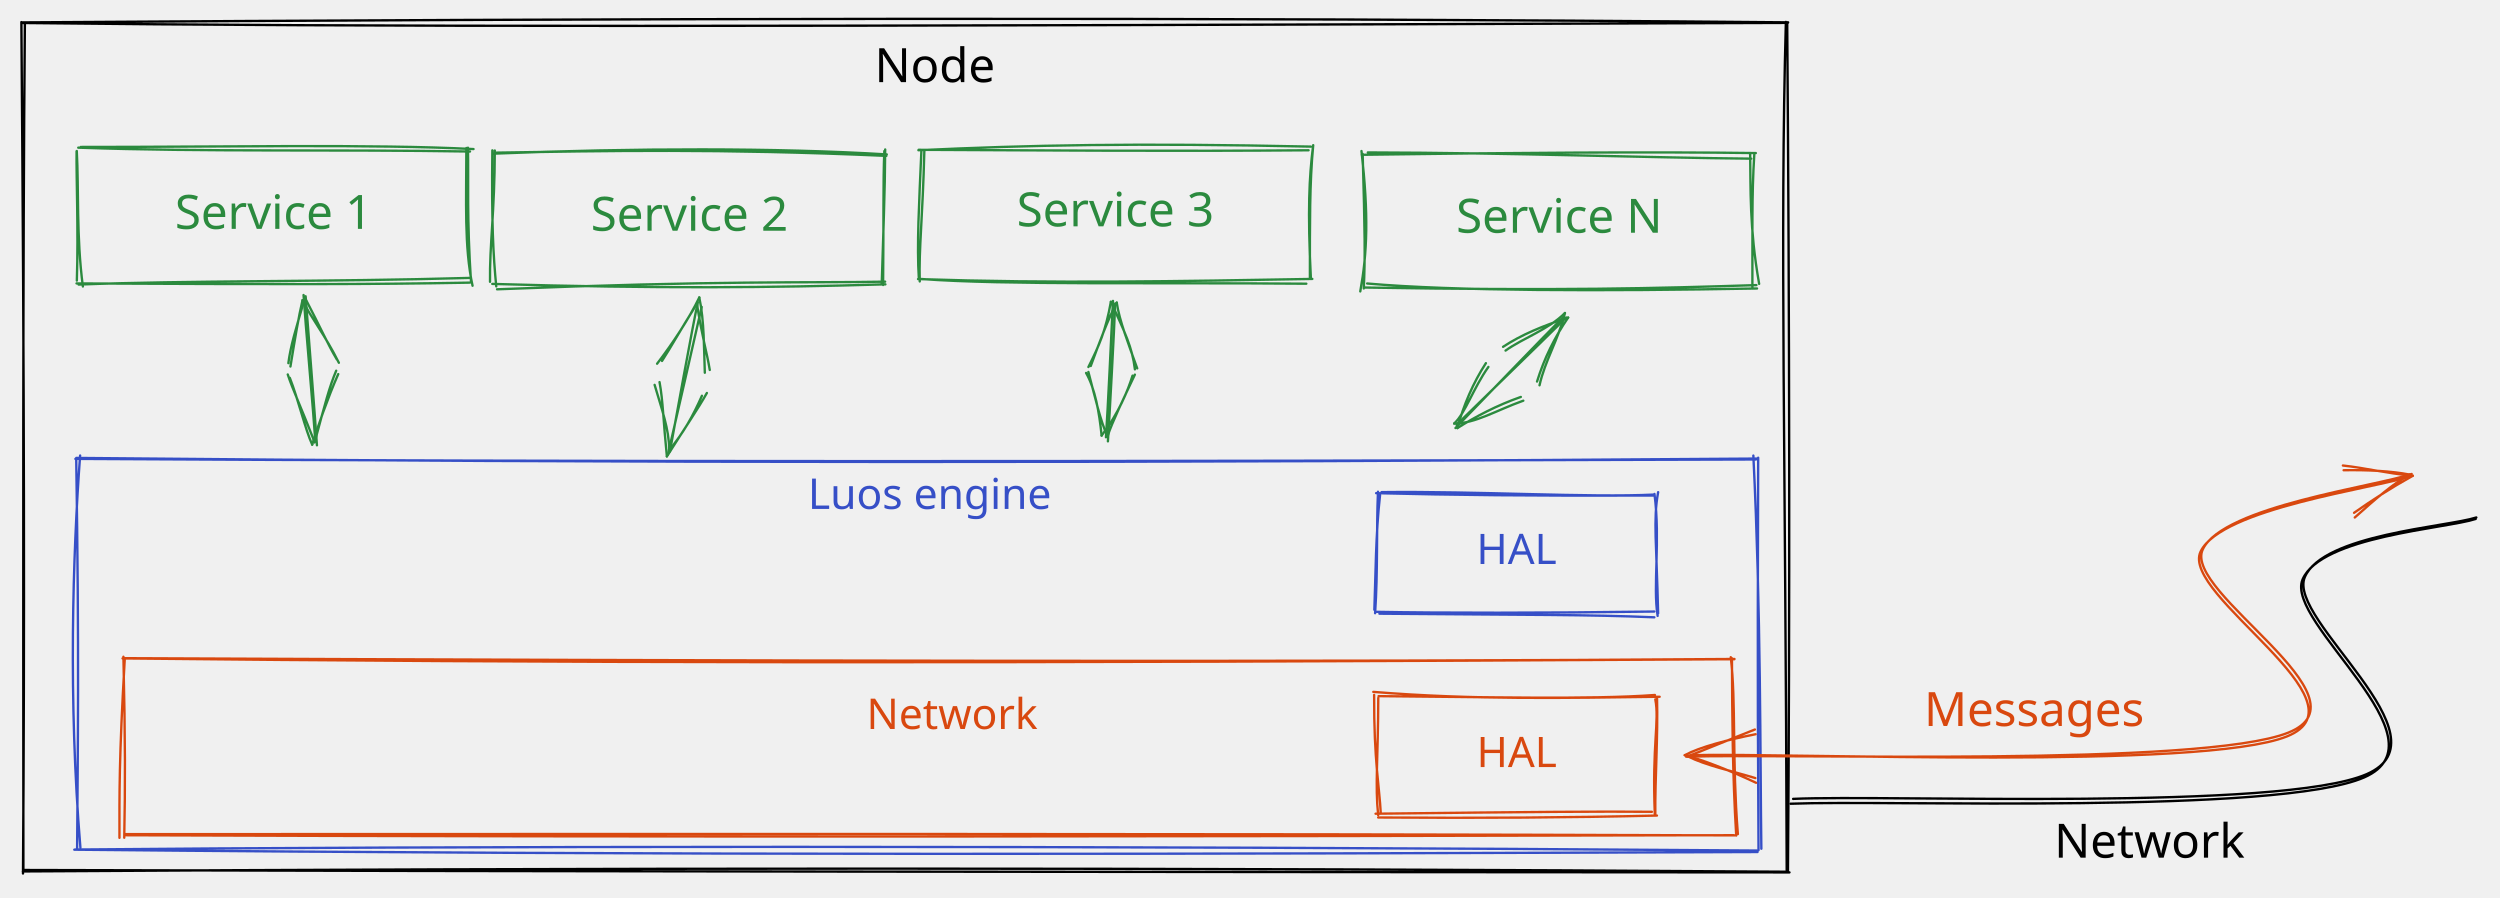
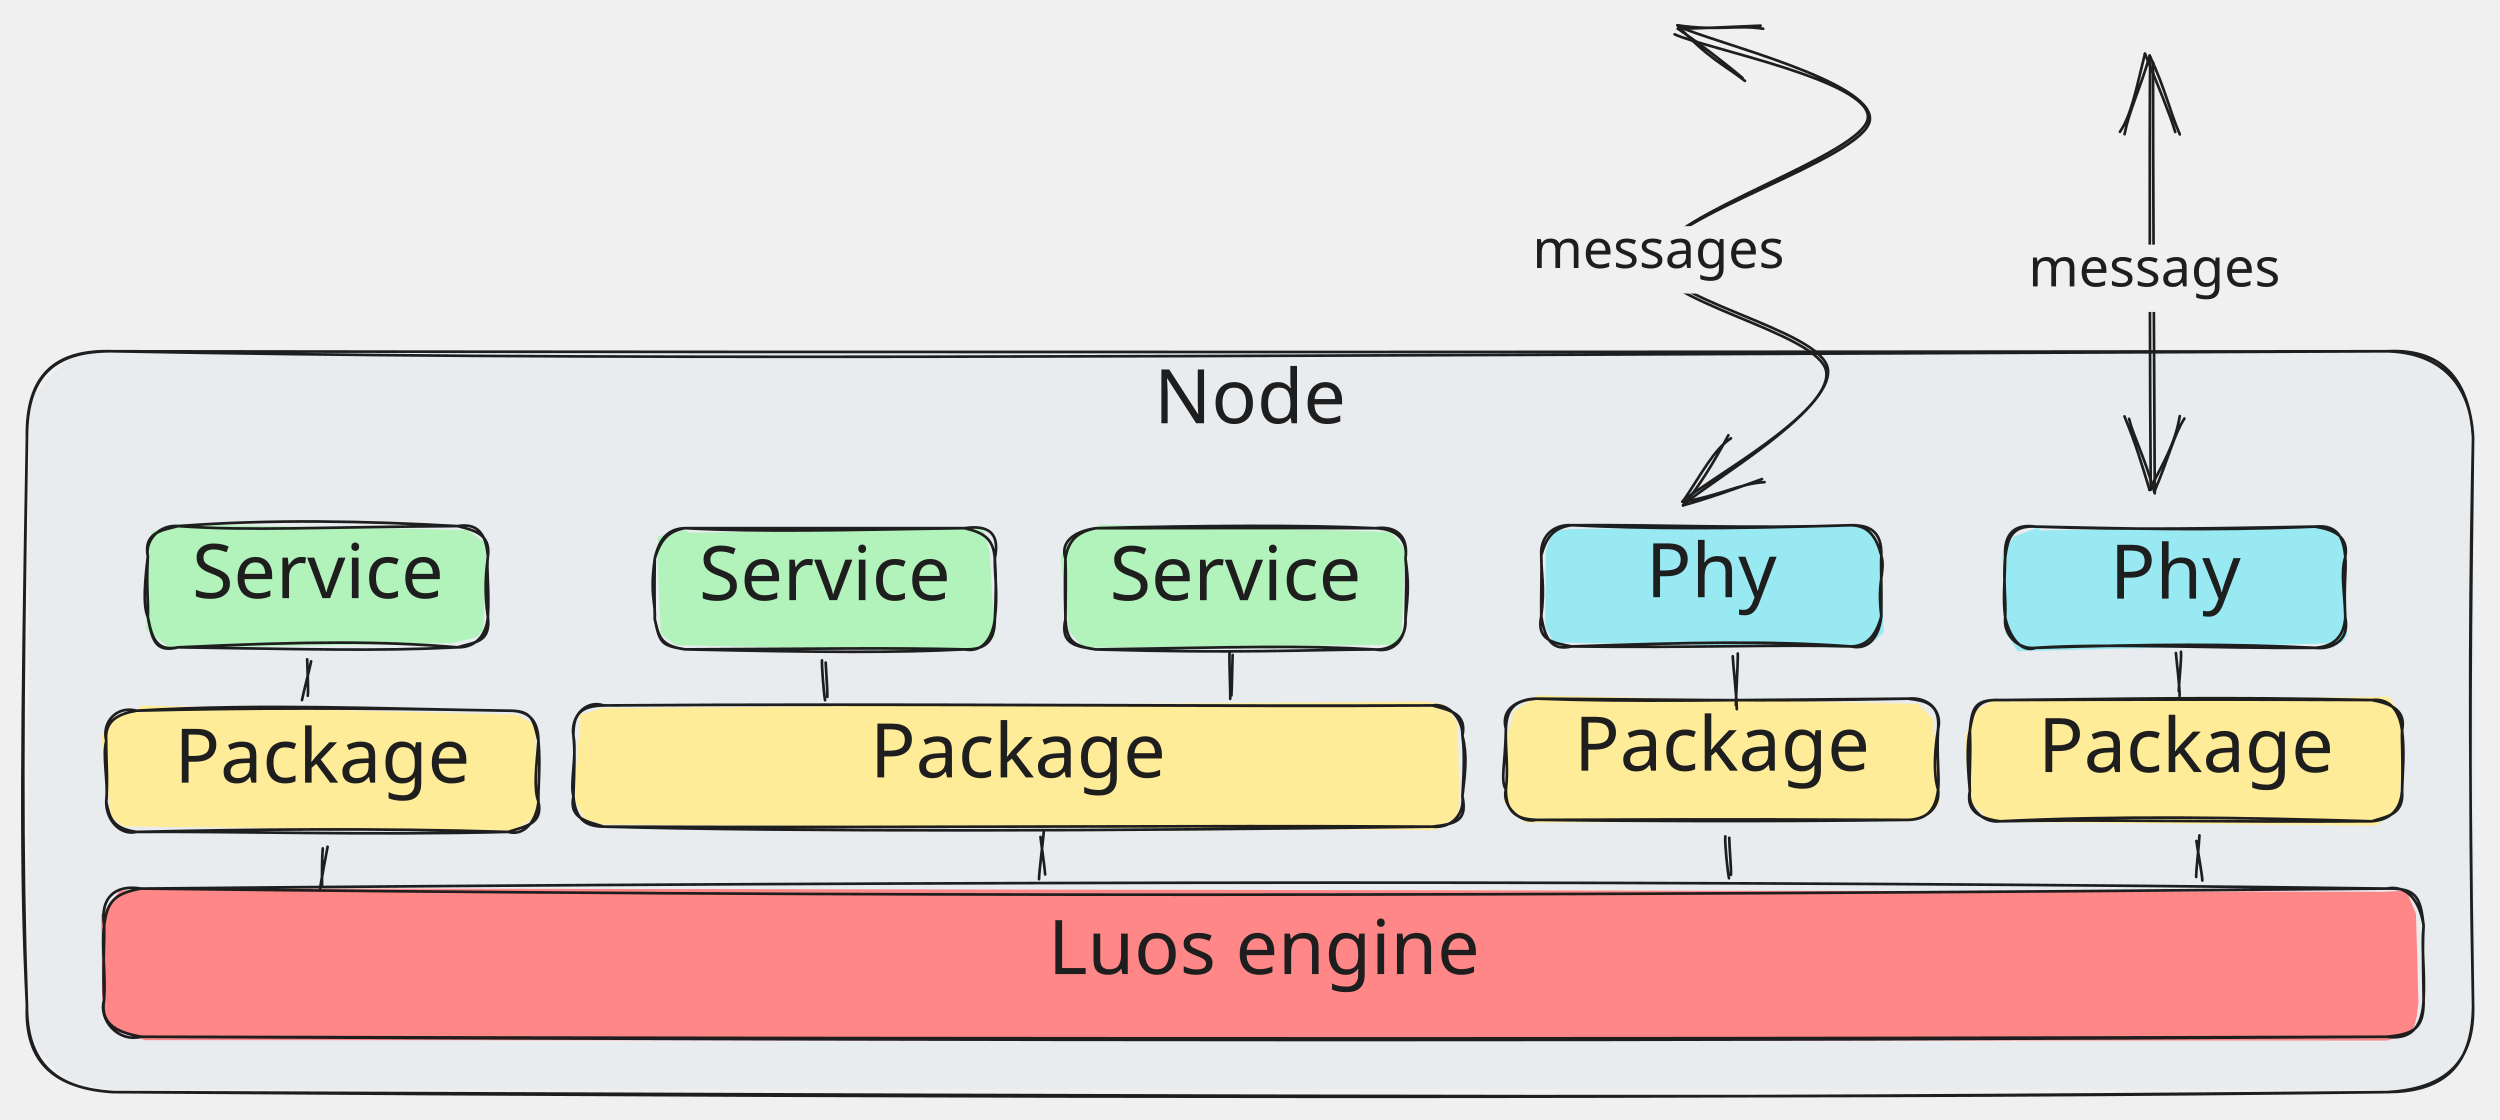
- <svg xmlns="http://www.w3.org/2000/svg" version="1.1" viewBox="0 0 1056 379.289" width="2111.999" height="758.578">
+ <svg xmlns="http://www.w3.org/2000/svg" version="1.1" viewBox="0 0 928 415.395" width="1856" height="830.79">
  <defs>
-     <style>
+     <style class="style-fonts">
      @font-face {
        font-family: "Virgil";
        src: url("https://excalidraw.com/Virgil.woff2");
      }
      @font-face {
        font-family: "Cascadia";
        src: url("https://excalidraw.com/Cascadia.woff2");
      }
    </style>
  </defs>
-   <g stroke-linecap="round" transform="translate(10 10) rotate(0 372.5332 179.0898)">
-     <path d="M-0.53 -0.54 C248.63 -2.22, 497.34 -2.84, 745.3 -0.56 M-0.38 -0.29 C149.24 1.4, 298.16 1.3, 745.16 -0.33 M744.35 -0.74 C741.84 90.31, 744.21 181.87, 744.7 357.52 M744.92 -0.42 C745.9 125.77, 746.08 252.15, 745.23 358.22 M745.87 358.5 C476 358.34, 207.99 358.11, 0.28 357.49 M745.26 358.22 C487.58 356.41, 230.87 356.57, -0.35 358.09 M-0.29 358.97 C0.42 257.32, 0.29 158.89, -0.97 -0.67 M-0.12 358.24 C-0.19 231.47, -0.38 103.57, 0.51 -0.22" stroke="#000000" stroke-width="1" fill="none" />
+   <g stroke-linecap="round" transform="translate(10 130.3951) rotate(0 454 137.5)">
+     <path d="M30.08 -0.56 L875.09 -0.7 L888.06 0.1 L894.64 6.28 L902.48 11.67 L904.44 19.31 L908.24 30.76 L908.7 243.93 L905.39 258.35 L902.32 263.53 L893.63 272.25 L890.81 274.36 L876.34 274.12 L31.88 273.99 L16.02 271.96 L12.88 268.85 L5.86 261.63 L0.31 251.71 L0.7 31.8 L0.83 18.68 L8.52 9.52 L17.27 1.2 L33.47 -0.85" stroke="none" stroke-width="0" fill="#e9ecef" />
+     <path d="M32 0 M32 0 C204.3 3.36, 377.45 2.04, 876 0 M32 0 C345.09 0.5, 657.4 0.22, 876 0 M876 0 C896.26 0.47, 907.15 12.47, 908 32 M876 0 C898.1 -1.26, 906.82 12.43, 908 32 M908 32 C906.99 80.52, 906.22 132.3, 908 243 M908 32 C907.24 93.51, 906.25 154.55, 908 243 M908 243 C907.83 266.32, 896.16 274.93, 876 275 M908 243 C908.52 262.72, 899.06 273.75, 876 275 M876 275 C686.62 277.42, 498.61 276.61, 32 275 M876 275 C622.05 277.39, 368.84 277.24, 32 275 M32 275 C11.12 273.64, -0.95 264.75, 0 243 M32 275 C9.3 273.66, 0.01 262.98, 0 243 M0 243 C-1.95 187.49, -1.68 134.8, 0 32 M0 243 C-2.58 193.55, -1.93 142.82, 0 32 M0 32 C-0.01 10.14, 9.01 -0.3, 32 0 M0 32 C-0.43 8.84, 10.43 -0.77, 32 0" stroke="#1e1e1e" stroke-width="1" fill="none" />
  </g>
-   <g transform="translate(369.4414 16.67969) rotate(0 24 12.5)">
-     <text x="0" y="18" font-family="Virgil, Segoe UI Emoji" font-size="20px" fill="#000000" text-anchor="start" style="white-space: pre;" direction="ltr">Node</text>
+   <g transform="translate(431.604 135.3951) rotate(0 32.39599 17.5)">
+     <text x="32.396" y="0" font-family="Virgil, Segoe UI Emoji" font-size="28px" fill="#1e1e1e" text-anchor="middle" style="white-space: pre;" direction="ltr" dominant-baseline="text-before-edge">Node</text>
  </g>
-   <g stroke-linecap="round" transform="translate(52.39913 278.166) rotate(0 340.0772 37.44649)">
-     <path d="M-0.63 -0.05 C177.8 1.85, 356.84 2.22, 680.22 0.29 M-0.33 -0.16 C257.02 1.03, 514.19 1.52, 680.24 0.18 M678.67 -0.57 C680.97 18.43, 679.19 42.76, 681.68 74.16 M679.18 -0.12 C679.27 24.79, 679.42 49.17, 680.98 74.77 M680.39 74.7 C447.43 73.84, 216.45 74.15, 0.44 74.17 M679.91 74.62 C459.19 75.15, 237.98 75.54, 0.34 74.64 M-1.94 75.73 C-1.96 57.84, -2.14 42.02, 0.28 0.6 M0.08 75.69 C0.5 54.16, 0.56 34.97, -0.27 -0.76" stroke="#d9480f" stroke-width="1" fill="none" />
+   <g stroke-linecap="round" transform="translate(38.64966 329.8421) rotate(0 430.5 27.5)">
+     <path d="M14.7 -0.13 L846.35 1.18 L854.54 0.72 L858.17 9.36 L859.07 42.38 L858.42 47.73 L856.79 53.46 L853.76 54.23 L847.58 56.42 L15.17 56.27 L6.21 53.51 L3.43 52.65 L0.77 48.02 L-0.71 40.24 L-1.09 9.69 L5.94 0.69 L13.21 0.67" stroke="none" stroke-width="0" fill="#ff8787" />
+     <path d="M13.75 0 M13.75 0 C315.03 -2.82, 615.04 -3.06, 847.25 0 M13.75 0 C271.37 3.12, 529.17 2.94, 847.25 0 M847.25 0 C858.1 -0.2, 859.83 2.69, 861 13.75 M847.25 0 C854.64 -1.51, 859.52 4.33, 861 13.75 M861 13.75 C860.65 19.06, 860.69 23.31, 861 41.25 M861 13.75 C860.08 22.04, 861.55 30.04, 861 41.25 M861 41.25 C861.16 51.75, 857.74 54.02, 847.25 55 M861 41.25 C860.56 50.04, 857.47 56.44, 847.25 55 M847.25 55 C591.71 56.69, 337.89 56.53, 13.75 55 M847.25 55 C627.73 55.68, 408.11 55.96, 13.75 55 M13.75 55 C6.42 53.57, -1.79 51.27, 0 41.25 M13.75 55 C5 57.24, -2.22 48.53, 0 41.25 M0 41.25 C0.7 32.31, -1.03 21.78, 0 13.75 M0 41.25 C-0.61 30.82, 0.25 18.43, 0 13.75 M0 13.75 C-1.57 3.39, 4.05 -1.64, 13.75 0 M0 13.75 C1.1 5.36, 3.23 1.85, 13.75 0" stroke="#1e1e1e" stroke-width="1" fill="none" />
  </g>
-   <g transform="translate(366.0104 292.4686) rotate(0 35.04224 11.23149)">
-     <text x="0" y="15.463" font-family="Virgil, Segoe UI Emoji" font-size="17.97px" fill="#d9480f" text-anchor="start" style="white-space: pre;" direction="ltr">Network</text>
+   <g transform="translate(391.9817 339.8421) rotate(0 77.16796 17.5)">
+     <text x="77.168" y="0" font-family="Virgil, Segoe UI Emoji" font-size="28px" fill="#1e1e1e" text-anchor="middle" style="white-space: pre;" direction="ltr" dominant-baseline="text-before-edge">Luos engine</text>
  </g>
-   <g stroke-linecap="round" transform="translate(581.8305 294.1498) rotate(0 58.853 25.36562)">
-     <path d="M-1.75 -1.9 C40.53 1.53, 79.83 0.68, 119.2 0.16 M0.47 -0.1 C44.47 0.21, 89.93 1.43, 117.2 -0.59 M117.37 1.26 C119.16 10.56, 115.95 19.97, 117.17 50.14 M118.1 0.2 C118.54 17.72, 117.25 34.07, 117.37 50.07 M115.93 48.75 C94.17 48.56, 68.91 48.75, -0.79 49.56 M118.06 50.34 C81.12 51.24, 43.85 51.45, 0.32 51.16 M1.39 49.16 C0.9 38.69, -1.52 27.3, -1.4 -0.62 M0.31 50.18 C-1.06 37.57, 0.3 26.04, 0.35 0.65" stroke="#d9480f" stroke-width="1" fill="none" />
+   <g stroke-linecap="round" transform="translate(39.43539 263.8078) rotate(0 80.21976 22.5)">
+     <path d="M13.2 -1.93 L152.47 1.43 L159.16 5.27 L160.36 38.97 L156.52 41.2 L151.14 44.63 L5.92 42.97 L1.72 39.07 L-1.89 9.68 L1.62 2.28 L9.61 0.96" stroke="none" stroke-width="0" fill="#ffec99" />
+     <path d="M11.25 0 M11.25 0 C58.38 -2.8, 102.95 -0.63, 149.19 0 M11.25 0 C52.01 -1.01, 91.52 -1.12, 149.19 0 M149.19 0 C156.92 -0.14, 160.31 3.59, 160.44 11.25 M149.19 0 C157.9 -0.11, 158.54 2.88, 160.44 11.25 M160.44 11.25 C159.71 20.09, 158.56 29.03, 160.44 33.75 M160.44 11.25 C161.26 19.57, 160.27 29.1, 160.44 33.75 M160.44 33.75 C159.67 41, 155.15 46.68, 149.19 45 M160.44 33.75 C162.2 42.13, 155.68 42.85, 149.19 45 M149.19 45 C99.78 46.31, 45.71 44.73, 11.25 45 M149.19 45 C100.68 43.49, 51.75 44.04, 11.25 45 M11.25 45 C2.57 43.73, 1.22 40.11, 0 33.75 M11.25 45 C4.95 46.47, -0.12 40.36, 0 33.75 M0 33.75 C0.88 27.26, -1.53 16.74, 0 11.25 M0 33.75 C0.68 25.52, -0.08 18.33, 0 11.25 M0 11.25 C-0.76 3.36, 4.99 1.13, 11.25 0 M0 11.25 C-1.75 3.98, 4.07 -1.92, 11.25 0" stroke="#1e1e1e" stroke-width="1" fill="none" />
  </g>
-   <g transform="translate(586.8305 308.0154) rotate(0 53.853 11.5)">
-     <text x="53.853" y="16" font-family="Virgil, Segoe UI Emoji" font-size="17.803px" fill="#d9480f" text-anchor="middle" style="white-space: pre;" direction="ltr">HAL</text>
+   <g transform="translate(63.20717 268.8078) rotate(0 56.44798 17.5)">
+     <text x="56.448" y="0" font-family="Virgil, Segoe UI Emoji" font-size="28px" fill="#1e1e1e" text-anchor="middle" style="white-space: pre;" direction="ltr" dominant-baseline="text-before-edge">Package</text>
  </g>
-   <g stroke-linecap="round" transform="translate(31.96484 193.5156) rotate(0 355.159 82.83398)">
-     <path d="M-0.12 0.32 C218.49 1.61, 438.84 1.46, 709.75 0.57 M0.25 -0.09 C229.98 2.18, 460.14 2.1, 710.11 0.18 M708.65 -1.08 C711.89 64.44, 711.53 128.02, 712.03 164.99 M710.69 -0.18 C710.64 39.54, 710.26 79.94, 710.83 165.63 M710.41 166.38 C480.72 167.23, 250.53 167.9, -0.58 165.39 M710.1 165.75 C427.01 163.57, 142.83 163.94, -0.33 165.33 M2 164.54 C-3.17 102.34, -1.21 40.6, 1.88 -1.11 M0.6 165.39 C0.88 124.42, 1.52 82.62, 0.23 0.45" stroke="#364fc7" stroke-width="1" fill="none" />
+   <g stroke-linecap="round" transform="translate(212.8554 261.8555) rotate(0 165 22.5)">
+     <path d="M10.01 1.02 L316.86 -1.48 L323.53 -0.26 L328.2 6.45 L328.82 32.48 L328.4 41.04 L319.8 46.28 L11.15 44.22 L4.13 42.22 L0.14 34.64 L2.45 4.8 L2.28 3.48 L13.04 0.24" stroke="none" stroke-width="0" fill="#ffec99" />
+     <path d="M11.25 0 M11.25 0 C129.92 -0.81, 249.56 0.63, 318.75 0 M11.25 0 C121.02 -0.82, 229.99 0.4, 318.75 0 M318.75 0 C324.44 -0.99, 330.19 4.57, 330 11.25 M318.75 0 C325.27 1.83, 331.74 2.84, 330 11.25 M330 11.25 C331.88 18.36, 331.04 25.05, 330 33.75 M330 11.25 C330.63 16.06, 330.76 21.29, 330 33.75 M330 33.75 C331.87 42.6, 328.01 43.98, 318.75 45 M330 33.75 C330.82 40.15, 326.13 45.82, 318.75 45 M318.75 45 C229.7 44.43, 137.18 45.46, 11.25 45 M318.75 45 C200.27 46.68, 82.35 46.98, 11.25 45 M11.25 45 C5.04 44.92, 0.77 42.84, 0 33.75 M11.25 45 C5.54 43.1, -1.87 42.22, 0 33.75 M0 33.75 C-1.35 28.83, 1.31 18.84, 0 11.25 M0 33.75 C0.33 24.09, 0.63 17.01, 0 11.25 M0 11.25 C-0.09 2.79, 2.87 0.27, 11.25 0 M0 11.25 C-1.16 4.32, 4.44 -2.28, 11.25 0" stroke="#1e1e1e" stroke-width="1" fill="none" />
  </g>
-   <g transform="translate(341.266 199.5175) rotate(0 49.86781 11.23149)">
-     <text x="0" y="15.463" font-family="Virgil, Segoe UI Emoji" font-size="17.97px" fill="#364fc7" text-anchor="start" style="white-space: pre;" direction="ltr">Luos engine</text>
+   <g transform="translate(321.4075 266.8555) rotate(0 56.44798 17.5)">
+     <text x="56.448" y="0" font-family="Virgil, Segoe UI Emoji" font-size="28px" fill="#1e1e1e" text-anchor="middle" style="white-space: pre;" direction="ltr" dominant-baseline="text-before-edge">Package</text>
  </g>
-   <g stroke-linecap="round" transform="translate(581.7638 208.3728) rotate(0 58.853 25.36562)">
-     <path d="M1.8 -0.5 C42.46 -0.99, 89.35 1.89, 117.05 0.53 M-0.48 -0.06 C32.49 0.74, 63.22 1.13, 116.89 0.95 M117.08 0.27 C119.67 20.1, 116.34 39.11, 118.42 51.78 M118.64 -0.49 C116.48 11.2, 117.97 21.22, 118.63 50.72 M117.03 52.38 C89.53 51.22, 64.5 51.4, 0.91 50.85 M117.01 49.94 C71.3 50.59, 25.59 50.56, -0.38 50.06 M-1.24 49.19 C-0.69 34.57, -0.71 17.41, 1.17 0.79 M-0.92 50.65 C0.29 32.98, -0.41 15.3, 0.29 -0.67" stroke="#364fc7" stroke-width="1" fill="none" />
+   <g stroke-linecap="round" transform="translate(558.9875 259.3384) rotate(0 80.21976 22.5)">
+     <path d="M11.37 -1.18 L152.84 1.92 L158.59 7.38 L161.02 38.57 L156.85 43.51 L149.22 45.14 L7.21 46.05 L-0.83 38.14 L0.66 13.04 L3.05 4.57 L9.78 0.24" stroke="none" stroke-width="0" fill="#ffec99" />
+     <path d="M11.25 0 M11.25 0 C47.93 1.4, 80.62 0.47, 149.19 0 M11.25 0 C55.45 0.22, 97.41 1.21, 149.19 0 M149.19 0 C157.51 -0.85, 162.03 5.26, 160.44 11.25 M149.19 0 C155.78 0.77, 161.21 1.78, 160.44 11.25 M160.44 11.25 C159.19 18.72, 158.58 28.2, 160.44 33.75 M160.44 11.25 C159.83 20.8, 161.01 29.37, 160.44 33.75 M160.44 33.75 C159.42 41.97, 155.73 44.9, 149.19 45 M160.44 33.75 C161.26 41.1, 155.37 44.91, 149.19 45 M149.19 45 C96.7 45.73, 42.15 45.44, 11.25 45 M149.19 45 C117.55 44.9, 84.62 44.64, 11.25 45 M11.25 45 C5.34 46.56, -1.66 39.62, 0 33.75 M11.25 45 C4.72 44.73, -0.01 42.92, 0 33.75 M0 33.75 C-2.11 30.32, -0.22 24.22, 0 11.25 M0 33.75 C1 26.24, -0.28 18.37, 0 11.25 M0 11.25 C0.27 2.74, 4.24 0.6, 11.25 0 M0 11.25 C-2.28 2.95, 6.04 0.05, 11.25 0" stroke="#1e1e1e" stroke-width="1" fill="none" />
  </g>
-   <g transform="translate(586.7638 222.2384) rotate(0 53.853 11.5)">
-     <text x="53.853" y="16" font-family="Virgil, Segoe UI Emoji" font-size="17.803px" fill="#364fc7" text-anchor="middle" style="white-space: pre;" direction="ltr">HAL</text>
+   <g transform="translate(582.7592 264.3384) rotate(0 56.44798 17.5)">
+     <text x="56.448" y="0" font-family="Virgil, Segoe UI Emoji" font-size="28px" fill="#1e1e1e" text-anchor="middle" style="white-space: pre;" direction="ltr" dominant-baseline="text-before-edge">Package</text>
  </g>
-   <g stroke-linecap="round" transform="translate(33.06641 63.18359) rotate(0 82.5 28)">
-     <path d="M1.02 -1.11 C60.87 -1.08, 123.96 -2.4, 166.95 -0.22 M-0.01 -0.81 C54.12 1.08, 108.39 -0.14, 165.46 0.82 M163.92 -0.67 C163.92 21.57, 162.96 41.21, 166.54 57.51 M164.6 -0.79 C164.9 13.92, 164.09 28.61, 165.91 56.18 M165.14 54.21 C105.89 55.92, 45.33 55.23, 0.14 57.02 M165.3 56.2 C123.76 56.99, 83.9 56.96, -0.74 56.53 M1.94 57.84 C-0.84 36.63, 0.25 16.64, -0.63 0.6 M-0.61 55.34 C0.07 34.24, -0.89 11.14, -0.72 0.68" stroke="#2b8a3e" stroke-width="1" fill="none" />
+   <g stroke-linecap="round" transform="translate(54.87725 195.2893) rotate(0 63.11645 22.5)">
+     <path d="M9.9 -0.81 L118.94 1.52 L125.94 6.82 L124.47 38.72 L121.86 41.3 L113 43.4 L8.17 45.28 L-0.57 38.37 L-0.11 9.6 L1.46 1.93 L11.28 -0.2" stroke="none" stroke-width="0" fill="#b2f2bb" />
+     <path d="M11.25 0 M11.25 0 C45.44 -2.62, 80.81 -1.93, 114.98 0 M11.25 0 C38.3 1.93, 64.34 0.3, 114.98 0 M114.98 0 C123.82 -1.55, 125.67 4.97, 126.23 11.25 M114.98 0 C121.02 1.51, 127.38 2.93, 126.23 11.25 M126.23 11.25 C125.45 17.85, 124.84 24.19, 126.23 33.75 M126.23 11.25 C125.57 16.31, 126.84 22.74, 126.23 33.75 M126.23 33.75 C125.64 40.44, 121.77 45.13, 114.98 45 M126.23 33.75 C127.34 43.29, 121.5 42.95, 114.98 45 M114.98 45 C86.81 42.66, 60.6 42.68, 11.25 45 M114.98 45 C85.34 46.55, 57.24 45.61, 11.25 45 M11.25 45 C3.63 46.49, 1.63 42.38, 0 33.75 M11.25 45 C2.43 47.24, 1.55 41.71, 0 33.75 M0 33.75 C-1.2 30.94, -1.83 26.11, 0 11.25 M0 33.75 C0.3 27.7, -0.63 23.77, 0 11.25 M0 11.25 C-1.13 5.41, 4.27 -0.7, 11.25 0 M0 11.25 C-1.81 2.18, 5.69 1.48, 11.25 0" stroke="#1e1e1e" stroke-width="1" fill="none" />
  </g>
-   <g transform="translate(38.06641 79.68359) rotate(0 77.5 11.5)">
-     <text x="77.5" y="17" font-family="Virgil, Segoe UI Emoji" font-size="20px" fill="#2b8a3e" text-anchor="middle" style="white-space: pre;" direction="ltr">Service 1</text>
+   <g transform="translate(70.72972 200.2893) rotate(0 47.26398 17.5)">
+     <text x="47.264" y="0" font-family="Virgil, Segoe UI Emoji" font-size="28px" fill="#1e1e1e" text-anchor="middle" style="white-space: pre;" direction="ltr" dominant-baseline="text-before-edge">Service</text>
  </g>
-   <g stroke-linecap="round" transform="translate(208.7148 64.47266) rotate(0 82.5 28)">
-     <path d="M0.27 0.01 C47.5 -0.71, 94.33 -1.76, 165.68 1.37 M-0.45 0.44 C59.28 -2, 119.88 -2.04, 165.86 0.75 M165.19 -1.34 C165.13 16.38, 164.33 34.65, 163.72 55.62 M164.82 -0.65 C164.27 12.71, 164.57 28.34, 164.31 55.92 M165.16 54.5 C131.95 55.11, 96.1 53.93, 1.24 57.73 M165.28 55.63 C117.2 57.07, 69.02 57.52, -0.78 55.45 M-1.73 54.56 C-1.97 39.29, 0.26 24.95, 0.29 -0.9 M0.9 56.5 C-0.34 43.82, -1.13 29.46, -0.75 -0.97" stroke="#2b8a3e" stroke-width="1" fill="none" />
+   <g stroke-linecap="round" transform="translate(572.1119 194.9569) rotate(0 63.11645 22.5)">
+     <path d="M10.33 1.42 L121.14 0.24 L125.41 7.82 L127.16 39.8 L122.27 44.13 L116.33 45.4 L4.39 43.51 L1.48 37.38 L1.76 9.34 L4.31 1.58 L9.6 1.69" stroke="none" stroke-width="0" fill="#99e9f2" />
+     <path d="M11.25 0 M11.25 0 C45.08 -0.28, 77.61 1.37, 114.98 0 M11.25 0 C39.59 1.35, 66.8 1.51, 114.98 0 M114.98 0 C121.37 -0.04, 126.5 1.77, 126.23 11.25 M114.98 0 C121.66 0.16, 124.4 4.47, 126.23 11.25 M126.23 11.25 C127.9 17.21, 124.54 20.18, 126.23 33.75 M126.23 11.25 C125.98 15.75, 126.42 21.3, 126.23 33.75 M126.23 33.75 C125.54 40.69, 122.01 46.59, 114.98 45 M126.23 33.75 C124.37 40.79, 120.91 44.92, 114.98 45 M114.98 45 C84.51 42.78, 54.52 43.52, 11.25 45 M114.98 45 C87.23 44.19, 58.41 45.61, 11.25 45 M11.25 45 C4.09 46.68, 1.46 42.67, 0 33.75 M11.25 45 C4.2 43.6, -1.85 42.66, 0 33.75 M0 33.75 C1.44 23.06, -0.07 17.32, 0 11.25 M0 33.75 C-0.13 25.18, 0.26 16.76, 0 11.25 M0 11.25 C1.59 5.57, 3.72 1.04, 11.25 0 M0 11.25 C-0.46 4.4, 4.21 -0.38, 11.25 0" stroke="#1e1e1e" stroke-width="1" fill="none" />
  </g>
-   <g transform="translate(213.7148 80.47266) rotate(0 77.5 11.5)">
-     <text x="77.5" y="17" font-family="Virgil, Segoe UI Emoji" font-size="20px" fill="#2b8a3e" text-anchor="middle" style="white-space: pre;" direction="ltr">Service 2</text>
+   <g transform="translate(612.4923 199.9569) rotate(0 22.73598 17.5)">
+     <text x="22.736" y="0" font-family="Virgil, Segoe UI Emoji" font-size="28px" fill="#1e1e1e" text-anchor="middle" style="white-space: pre;" direction="ltr" dominant-baseline="text-before-edge">Phy</text>
  </g>
-   <g stroke-linecap="round" transform="translate(388.6484 62.59766) rotate(0 82.5 28)">
-     <path d="M-0.63 0.68 C55 0.95, 107.55 1.35, 164.09 0.88 M-0.71 0.86 C45.89 -1.31, 90.74 -2.29, 165.09 -0.67 M166.05 -1.28 C164.51 15.33, 164.67 30.99, 164.65 54.7 M165.96 -0.69 C164.37 12.16, 163.6 25.96, 165.08 55.25 M163.14 57.24 C101.41 56.69, 35.73 57.89, 0.56 55.25 M165.67 55.22 C109.73 56.2, 56.29 57.2, -0.87 55.28 M-0.15 56.29 C-0.54 42.17, 1.1 29.5, 1.8 1.01 M-0.52 55.25 C-1.43 40.77, -0.45 23.79, 0.55 1" stroke="#2b8a3e" stroke-width="1" fill="none" />
+   <g stroke-linecap="round" transform="translate(731.2175 259.8592) rotate(0 80.21976 22.5)">
+     <path d="M11.26 0.54 L155.67 -1.25 L161.32 7.76 L159.47 37.47 L157.42 41.73 L150.58 46.64 L7.96 45.23 L-0.44 37.19 L-1.75 13.22 L2.42 3.55 L10.2 -0.62" stroke="none" stroke-width="0" fill="#ffec99" />
+     <path d="M11.25 0 M11.25 0 C54.71 -0.18, 96.85 -0.25, 149.19 0 M11.25 0 C52.33 -0.31, 92.22 -1.39, 149.19 0 M149.19 0 C156.73 -0.87, 159.58 5.2, 160.44 11.25 M149.19 0 C156.85 1.4, 161.93 4.03, 160.44 11.25 M160.44 11.25 C161.45 19.82, 160.63 26.18, 160.44 33.75 M160.44 11.25 C160.19 15.06, 160.85 20.23, 160.44 33.75 M160.44 33.75 C161.16 42.46, 155.17 43.1, 149.19 45 M160.44 33.75 C159.94 39.21, 157.47 44.38, 149.19 45 M149.19 45 C97.63 45.4, 43.02 44.24, 11.25 45 M149.19 45 C100.78 43.57, 54.93 42.81, 11.25 45 M11.25 45 C2.28 43.88, -1.35 40.25, 0 33.75 M11.25 45 C5.01 45.87, -0.96 39.96, 0 33.75 M0 33.75 C-0.95 23.7, -1.13 16.48, 0 11.25 M0 33.75 C-0.37 28.25, 0.47 22.17, 0 11.25 M0 11.25 C0.78 2.24, 2.16 -0.21, 11.25 0 M0 11.25 C1.12 4.5, 2.09 -0.58, 11.25 0" stroke="#1e1e1e" stroke-width="1" fill="none" />
  </g>
-   <g transform="translate(393.6484 78.59766) rotate(0 77.5 11.5)">
-     <text x="77.5" y="17" font-family="Virgil, Segoe UI Emoji" font-size="20px" fill="#2b8a3e" text-anchor="middle" style="white-space: pre;" direction="ltr">Service 3</text>
+   <g transform="translate(754.9893 264.8592) rotate(0 56.44798 17.5)">
+     <text x="56.448" y="0" font-family="Virgil, Segoe UI Emoji" font-size="28px" fill="#1e1e1e" text-anchor="middle" style="white-space: pre;" direction="ltr" dominant-baseline="text-before-edge">Package</text>
  </g>
-   <g stroke-linecap="round" transform="translate(576.1406 65.29688) rotate(0 82.5 28)">
-     <path d="M1.62 -0.91 C61.71 -0.78, 120.33 1.34, 163.58 1.72 M-0.98 0.09 C61.28 -0.83, 123.68 -1.23, 165.52 -0.64 M163.12 -0.35 C163.39 14.41, 162.73 30.76, 166.92 54.61 M164.87 0.08 C163.76 17.28, 164.16 33.17, 164.07 56.62 M166.03 56.56 C100.47 57.77, 37.86 57.67, 1.34 54.45 M165.76 55.13 C123.81 56.46, 83.43 57.58, -0.07 56.15 M-1.56 57.8 C1.39 41.45, 2.03 25.58, -1.05 -1.5 M-0.08 56.55 C0.53 43.68, 0.4 33.06, -0.55 -0.31" stroke="#2b8a3e" stroke-width="1" fill="none" />
+   <g stroke-linecap="round" transform="translate(744.3419 195.4777) rotate(0 63.11645 22.5)">
+     <path d="M12.83 1.43 L119.63 -0.5 L125.32 5.88 L126.92 40.31 L125.06 43.12 L113.84 43.52 L4.58 46.27 L0.31 39.41 L-1.05 10.63 L3.08 3.75 L12.44 0.21" stroke="none" stroke-width="0" fill="#99e9f2" />
+     <path d="M11.25 0 M11.25 0 C45.56 1.35, 80.66 0.59, 114.98 0 M11.25 0 C43.25 0.59, 74.77 1.75, 114.98 0 M114.98 0 C122.62 1.22, 127.53 3.99, 126.23 11.25 M114.98 0 C124.1 -0.89, 125.58 5.01, 126.23 11.25 M126.23 11.25 C124.32 17.47, 126.1 24.98, 126.23 33.75 M126.23 11.25 C126.7 16.93, 125.58 20.45, 126.23 33.75 M126.23 33.75 C125.8 39.48, 123.16 44.46, 114.98 45 M126.23 33.75 C128.04 42.39, 121.07 45.76, 114.98 45 M114.98 45 C78.3 45.29, 38.01 43.18, 11.25 45 M114.98 45 C84.86 43.48, 55.54 43.54, 11.25 45 M11.25 45 C4.84 45.76, -0.84 40.13, 0 33.75 M11.25 45 C5.8 47.13, 1.39 40.4, 0 33.75 M0 33.75 C-0.91 26.6, -0.21 22, 0 11.25 M0 33.75 C0.33 25.99, -0.85 19.64, 0 11.25 M0 11.25 C0.97 4.41, 2.31 -0.5, 11.25 0 M0 11.25 C-0.61 2.51, 3.6 -1.1, 11.25 0" stroke="#1e1e1e" stroke-width="1" fill="none" />
  </g>
-   <g transform="translate(581.1406 81.29688) rotate(0 77.5 11.5)">
-     <text x="77.5" y="17" font-family="Virgil, Segoe UI Emoji" font-size="20px" fill="#2b8a3e" text-anchor="middle" style="white-space: pre;" direction="ltr">Service N</text>
+   <g transform="translate(784.7224 200.4777) rotate(0 22.73598 17.5)">
+     <text x="22.736" y="0" font-family="Virgil, Segoe UI Emoji" font-size="28px" fill="#1e1e1e" text-anchor="middle" style="white-space: pre;" direction="ltr" dominant-baseline="text-before-edge">Phy</text>
+   </g>
+   <g stroke-linecap="round" transform="translate(243.053 196.0472) rotate(0 63.11645 22.5)">
+     <path d="M12.81 1.71 L121.77 0.16 L124.2 7.84 L126.22 40.34 L122.08 43.01 L115.63 45.63 L7.7 43.46 L2.21 39.34 L0.99 10.45 L1.19 3.11 L11.32 0.73" stroke="none" stroke-width="0" fill="#b2f2bb" />
+     <path d="M11.25 0 M11.25 0 C39.64 1.6, 69.57 0.7, 114.98 0 M11.25 0 C48.67 0.01, 88.24 -0.02, 114.98 0 M114.98 0 C124.05 -1.27, 128.16 1.87, 126.23 11.25 M114.98 0 C122.4 1.75, 125.64 4.02, 126.23 11.25 M126.23 11.25 C126.07 17.37, 127.44 23.82, 126.23 33.75 M126.23 11.25 C126.78 19.36, 126.63 24.77, 126.23 33.75 M126.23 33.75 C125.5 39.9, 122.2 46.45, 114.98 45 M126.23 33.75 C126.22 41.97, 122.8 45.23, 114.98 45 M114.98 45 C90.15 46.29, 62.4 46.15, 11.25 45 M114.98 45 C87.84 44.34, 62.97 44.76, 11.25 45 M11.25 45 C2.63 43.53, 1.89 43.08, 0 33.75 M11.25 45 C1.71 43.7, 1.39 39.62, 0 33.75 M0 33.75 C0.39 27.46, -1.95 25.12, 0 11.25 M0 33.75 C-0.06 28.01, -0.18 23.5, 0 11.25 M0 11.25 C1.7 3.81, 5 0.21, 11.25 0 M0 11.25 C2.22 4.33, 4.88 1.16, 11.25 0" stroke="#1e1e1e" stroke-width="1" fill="none" />
+   </g>
+   <g transform="translate(258.9054 201.0472) rotate(0 47.26398 17.5)">
+     <text x="47.264" y="0" font-family="Virgil, Segoe UI Emoji" font-size="28px" fill="#1e1e1e" text-anchor="middle" style="white-space: pre;" direction="ltr" dominant-baseline="text-before-edge">Service</text>
+   </g>
+   <g stroke-linecap="round" transform="translate(395.4931 196.0746) rotate(0 63.11645 22.5)">
+     <path d="M12.92 -1.34 L120.73 1.35 L126.16 7.7 L124.7 40.17 L124.09 43.18 L114.18 43.38 L6.62 44.37 L1.43 38.39 L-1.86 10.72 L1.55 4.14 L10.26 0.42" stroke="none" stroke-width="0" fill="#b2f2bb" />
+     <path d="M11.25 0 M11.25 0 C47.91 -0.05, 88.88 -0.12, 114.98 0 M11.25 0 C49.57 -1.04, 90.53 -1.26, 114.98 0 M114.98 0 C122.72 0.16, 127.24 4.21, 126.23 11.25 M114.98 0 C122.17 -0.93, 127.49 2.28, 126.23 11.25 M126.23 11.25 C127.52 20.34, 127.22 24.02, 126.23 33.75 M126.23 11.25 C126.81 17.17, 126.39 23.23, 126.23 33.75 M126.23 33.75 C126.43 40.13, 122.71 46.49, 114.98 45 M126.23 33.75 C126.76 41.84, 120.18 45.43, 114.98 45 M114.98 45 C86.98 43.35, 63.51 44.21, 11.25 45 M114.98 45 C90.59 45.09, 63.79 46.58, 11.25 45 M11.25 45 C2.33 43.68, 0.52 41.58, 0 33.75 M11.25 45 C4.26 43.82, -2.17 43.44, 0 33.75 M0 33.75 C-0.1 27.75, -0.34 24.22, 0 11.25 M0 33.75 C0.1 26.05, 0.25 16.91, 0 11.25 M0 11.25 C1.01 4.36, 4.67 1.31, 11.25 0 M0 11.25 C-2.01 5.04, 3.22 1.17, 11.25 0" stroke="#1e1e1e" stroke-width="1" fill="none" />
+   </g>
+   <g transform="translate(411.3456 201.0746) rotate(0 47.26398 17.5)">
+     <text x="47.264" y="0" font-family="Virgil, Segoe UI Emoji" font-size="28px" fill="#1e1e1e" text-anchor="middle" style="white-space: pre;" direction="ltr" dominant-baseline="text-before-edge">Service</text>
  </g>
  <g stroke-linecap="round">
-     <g transform="translate(127.957 124.1562) rotate(0 3.093377 32.20135)">
-       <path d="M1.13 0.99 C1.95 11.72, 5.26 53.62, 5.92 63.94 M0.26 0.46 C0.88 10.85, 4.57 51.42, 5.22 61.98" stroke="#2b8a3e" stroke-width="1" fill="none" />
-     </g>
-     <g transform="translate(127.957 124.1562) rotate(0 3.093377 32.20135)">
-       <path d="M15.18 29.08 C9.42 17.36, 2.97 9.5, -0.18 2.66 M14.31 27.65 C10.36 21.03, 7.57 14.46, 0.87 1.66" stroke="#2b8a3e" stroke-width="1" fill="none" />
-     </g>
-     <g transform="translate(127.957 124.1562) rotate(0 3.093377 32.20135)">
-       <path d="M-5.28 30.66 C-3.22 18.15, -1.83 9.68, -0.18 2.66 M-6.15 29.24 C-5.23 22.07, -3.13 15.13, 0.87 1.66" stroke="#2b8a3e" stroke-width="1" fill="none" />
-     </g>
-     <g transform="translate(127.957 124.1562) rotate(0 3.093377 32.20135)">
-       <path d="M-5.54 35.44 C-2.02 44.38, 1.03 57.41, 3.91 63.66 M-6.41 34.02 C-4.39 40.22, -1.26 46.69, 4.96 62.65" stroke="#2b8a3e" stroke-width="1" fill="none" />
-     </g>
-     <g transform="translate(127.957 124.1562) rotate(0 3.093377 32.20135)">
-       <path d="M14.92 33.86 C10.61 43.6, 5.84 57.23, 3.91 63.66 M14.05 32.43 C11.19 39.18, 9.45 46.02, 4.96 62.65" stroke="#2b8a3e" stroke-width="1" fill="none" />
+     <g transform="translate(115.5097 244.8954) rotate(0 -1.715738 7.4108)">
+       <path d="M-0.02 0.58 C-0.45 2.94, -3.01 12.66, -3.41 14.98 M-1.49 -0.16 C-1.49 1.81, -0.96 11.28, -1.26 13.37" stroke="#1e1e1e" stroke-width="1" fill="none" />
    </g>
  </g>
+   <mask />
  <g stroke-linecap="round">
-     <g transform="translate(295.9062 128.7852) rotate(0 -6.671973 31.10285)">
-       <path d="M-1.13 -1.14 C-3.37 9.01, -10.99 51.24, -12.94 61.94 M0.48 0.87 C-1.95 11.72, -11.5 53.3, -13.82 63.35" stroke="#2b8a3e" stroke-width="1" fill="none" />
-     </g>
-     <g transform="translate(295.9062 128.7852) rotate(0 -6.671973 31.10285)">
-       <path d="M1.81 28.66 C1.41 18.72, 1.63 6.71, -0.53 -3.14 M3.9 27.49 C2.71 20.1, 0.59 13.33, -1.52 -0.49" stroke="#2b8a3e" stroke-width="1" fill="none" />
-     </g>
-     <g transform="translate(295.9062 128.7852) rotate(0 -6.671973 31.10285)">
-       <path d="M-18.35 24.85 C-11.85 16.39, -4.75 5.68, -0.53 -3.14 M-16.27 23.68 C-12.22 17.43, -9.15 11.65, -1.52 -0.49" stroke="#2b8a3e" stroke-width="1" fill="none" />
-     </g>
-     <g transform="translate(295.9062 128.7852) rotate(0 -6.671973 31.10285)">
-       <path d="M-19.4 33.78 C-16.39 44.15, -13.26 52.38, -13.23 61.35 M-17.32 32.61 C-15.82 40.58, -15.75 49.1, -14.22 64" stroke="#2b8a3e" stroke-width="1" fill="none" />
-     </g>
-     <g transform="translate(295.9062 128.7852) rotate(0 -6.671973 31.10285)">
-       <path d="M0.59 38.38 C-3.25 47, -6.93 53.66, -13.23 61.35 M2.68 37.21 C-1.01 43.83, -6.09 51.17, -14.22 64" stroke="#2b8a3e" stroke-width="1" fill="none" />
+     <g transform="translate(306.3174 245.5602) rotate(0 -0.2076133 6.969432)">
+       <path d="M0.17 0.4 C0.23 2.47, 0.9 10.89, 0.79 13.14 M-1.2 -0.43 C-1.31 1.73, -0.55 11.75, -0.05 14.37" stroke="#1e1e1e" stroke-width="1" fill="none" />
    </g>
  </g>
+   <mask />
  <g stroke-linecap="round">
-     <g transform="translate(470.0508 128.2695) rotate(0 -0.9471615 28.49704)">
-       <path d="M1.01 -0.08 C0.68 9.61, -1.41 48.52, -2.07 58.16 M0.07 -1.17 C-0.38 8.18, -2.21 46.96, -2.9 56.43" stroke="#2b8a3e" stroke-width="1" fill="none" />
-     </g>
-     <g transform="translate(470.0508 128.2695) rotate(0 -0.9471615 28.49704)">
-       <path d="M9.33 27.75 C8.21 18.35, 5.12 12.22, -0.82 -0.79 M10.31 27.33 C6.61 17.03, 2.76 7.11, 1.66 -0.45" stroke="#2b8a3e" stroke-width="1" fill="none" />
-     </g>
-     <g transform="translate(470.0508 128.2695) rotate(0 -0.9471615 28.49704)">
-       <path d="M-10.31 26.76 C-5.69 17.49, -3.05 11.64, -0.82 -0.79 M-9.32 26.34 C-5.7 16.51, -2.23 6.96, 1.66 -0.45" stroke="#2b8a3e" stroke-width="1" fill="none" />
-     </g>
-     <g transform="translate(470.0508 128.2695) rotate(0 -0.9471615 28.49704)">
-       <path d="M-11.29 29.26 C-7.53 35.79, -5.74 45.73, -4.73 55.72 M-10.31 28.84 C-7.59 39.12, -5.21 49.7, -2.24 56.06" stroke="#2b8a3e" stroke-width="1" fill="none" />
-     </g>
-     <g transform="translate(470.0508 128.2695) rotate(0 -0.9471615 28.49704)">
-       <path d="M8.33 30.4 C6.37 36.76, 2.42 46.36, -4.73 55.72 M9.32 29.97 C4.72 39.73, -0.22 49.89, -2.24 56.06" stroke="#2b8a3e" stroke-width="1" fill="none" />
+     <g transform="translate(456.8811 243.3407) rotate(0 0.07602169 7.355526)">
+       <path d="M0.67 -0.21 C0.54 2.17, 0.44 12.08, 0.22 14.82 M-0.44 -1.36 C-0.73 1.12, -0.08 13.46, -0.23 16.07" stroke="#1e1e1e" stroke-width="1" fill="none" />
    </g>
  </g>
+   <mask />
  <g stroke-linecap="round">
-     <g transform="translate(660.6016 133.0977) rotate(0 -22.41608 24.10094)">
-       <path d="M0.98 1.02 C-6.69 8.68, -37.57 38.67, -45.36 46.32 M0.03 0.5 C-7.76 8.31, -38.09 39.72, -45.81 47.7" stroke="#2b8a3e" stroke-width="1" fill="none" />
-     </g>
-     <g transform="translate(660.6016 133.0977) rotate(0 -22.41608 24.10094)">
-       <path d="M-10.31 29.66 C-8.03 19.34, -2.45 10.63, 0.43 -0.88 M-11.36 28.07 C-8.28 18.14, -4.06 9.62, 1.78 1.05" stroke="#2b8a3e" stroke-width="1" fill="none" />
-     </g>
-     <g transform="translate(660.6016 133.0977) rotate(0 -22.41608 24.10094)">
-       <path d="M-24.66 14.99 C-17.28 9.72, -6.65 6.18, 0.43 -0.88 M-25.71 13.4 C-17.91 8.25, -8.95 4.58, 1.78 1.05" stroke="#2b8a3e" stroke-width="1" fill="none" />
-     </g>
-     <g transform="translate(660.6016 133.0977) rotate(0 -22.41608 24.10094)">
-       <path d="M-31.9 21.89 C-38.33 30.95, -41.62 41.42, -46.36 45.8 M-32.96 20.3 C-38.29 28.51, -42.4 37.98, -45 47.73" stroke="#2b8a3e" stroke-width="1" fill="none" />
-     </g>
-     <g transform="translate(660.6016 133.0977) rotate(0 -22.41608 24.10094)">
-       <path d="M-17.15 36.15 C-28.81 40.31, -37.3 45.76, -46.36 45.8 M-18.2 34.57 C-28.39 38.14, -37.38 42.9, -45 47.73" stroke="#2b8a3e" stroke-width="1" fill="none" />
+     <g transform="translate(643.7769 243.5657) rotate(0 0.3542118 9.346898)">
+       <path d="M-0.59 0.04 C-0.44 3.52, 1.02 16.44, 0.92 19.67 M1.29 -0.98 C1.39 2.29, 0.59 15.07, 0.57 18.17" stroke="#1e1e1e" stroke-width="1" fill="none" />
    </g>
  </g>
+   <mask />
  <g stroke-linecap="round">
-     <g transform="translate(756.7383 338.5273) rotate(0 144.421 -59.49386)">
-       <path d="M0.68 -1.08 C41.16 -2.94, 206.89 4.1, 242.91 -11.51 C278.93 -27.12, 209.08 -76.68, 216.81 -94.75 C224.53 -112.83, 276.95 -115.95, 289.26 -119.95 M-0.42 0.97 C39.89 -0.69, 205.85 5.64, 241.9 -10.15 C277.95 -25.94, 208.03 -75.6, 215.88 -93.79 C223.72 -111.99, 276.73 -115.24, 288.99 -119.32" stroke="#000000" stroke-width="1" fill="none" />
+     <g transform="translate(808.2993 241.2521) rotate(0 0.3553689 8.871253)">
+       <path d="M-0.6 1.14 C-0.38 4.12, 0.92 14.66, 0.76 17.06 M1.28 0.69 C1.5 3.39, 0.52 12.61, 0.43 15.21" stroke="#1e1e1e" stroke-width="1" fill="none" />
    </g>
  </g>
+   <mask />
  <g stroke-linecap="round">
-     <g transform="translate(712.6328 318.8828) rotate(0 152.8244 -58.79115)">
-       <path d="M-0.4 0.75 C41.77 -0.68, 217.6 5.17, 253.97 -9.43 C290.34 -24.03, 209.15 -68.63, 217.83 -86.84 C226.51 -105.05, 291.27 -113.51, 306.05 -118.68 M1.59 0.1 C43.58 -1.03, 217.46 6.53, 253.34 -7.8 C289.23 -22.13, 208.14 -67.55, 216.89 -85.88 C225.64 -104.21, 290.58 -112.54, 305.85 -117.77" stroke="#d9480f" stroke-width="1" fill="none" />
-     </g>
-     <g transform="translate(712.6328 318.8828) rotate(0 152.8244 -58.79115)">
-       <path d="M28.95 -8.75 C17.3 -6.45, 5.27 -3.33, -1 0.11 M28.64 -10.74 C18.7 -6.85, 7.69 -2.23, 0.29 0.59" stroke="#d9480f" stroke-width="1" fill="none" />
-     </g>
-     <g transform="translate(712.6328 318.8828) rotate(0 152.8244 -58.79115)">
-       <path d="M29.14 11.77 C17.57 6.31, 5.47 1.68, -1 0.11 M28.83 9.78 C18.91 6.75, 7.83 4.44, 0.29 0.59" stroke="#d9480f" stroke-width="1" fill="none" />
-     </g>
-     <g transform="translate(712.6328 318.8828) rotate(0 152.8244 -58.79115)">
-       <path d="M282.02 -100.29 C290.66 -108.01, 298.73 -115.08, 305.25 -118.41 M281.72 -102.27 C289.83 -107.94, 296.77 -112.43, 306.54 -117.93" stroke="#d9480f" stroke-width="1" fill="none" />
-     </g>
-     <g transform="translate(712.6328 318.8828) rotate(0 152.8244 -58.79115)">
-       <path d="M277.31 -120.26 C287.59 -120.42, 297.44 -119.94, 305.25 -118.41 M277.01 -122.25 C286.63 -121.21, 295.16 -118.96, 306.54 -117.93" stroke="#d9480f" stroke-width="1" fill="none" />
+     <g transform="translate(120.5935 314.1112) rotate(0 -0.4030122 8.139792)">
+       <path d="M-0.78 0.82 C-1.08 3.31, -1.12 12.4, -1.03 14.93 M1.01 0.2 C0.51 2.84, -1.57 13.81, -1.82 16.08" stroke="#1e1e1e" stroke-width="1" fill="none" />
    </g>
  </g>
-   <g transform="translate(812.7422 288.6758) rotate(0 47 12.5)">
-     <text x="0" y="18" font-family="Virgil, Segoe UI Emoji" font-size="20px" fill="#d9480f" text-anchor="start" style="white-space: pre;" direction="ltr">Messages</text>
+   <mask />
+   <g stroke-linecap="round">
+     <g transform="translate(387.0306 309.7225) rotate(0 -0.2127107 7.76801)">
+       <path d="M0.43 -1.09 C0.29 1.49, -1.31 13.65, -1.35 16.63 M-0.8 0.95 C-0.52 3.69, 0.83 12.55, 0.93 14.87" stroke="#1e1e1e" stroke-width="1" fill="none" />
+     </g>
  </g>
-   <g transform="translate(867.7188 344.2891) rotate(0 39 12.5)">
-     <text x="0" y="18" font-family="Virgil, Segoe UI Emoji" font-size="20px" fill="#000000" text-anchor="start" style="white-space: pre;" direction="ltr">Network</text>
+   <mask />
+   <g stroke-linecap="round">
+     <g transform="translate(641.9099 310.0347) rotate(0 -0.4289802 8.200826)">
+       <path d="M-0.01 0.96 C-0.05 3.54, 0.77 12.25, 0.63 14.71 M-1.48 0.42 C-1.71 3.23, -0.59 13.77, -0.1 15.98" stroke="#1e1e1e" stroke-width="1" fill="none" />
+     </g>
+   </g>
+   <mask />
+   <g stroke-linecap="round">
+     <g transform="translate(815.794 311.1126) rotate(0 0.5692467 7.354774)">
+       <path d="M0.64 -1.02 C0.59 1.47, -0.6 11.72, -0.58 14.42 M-0.49 1.06 C-0.13 3.76, 1.59 13.13, 1.72 15.73" stroke="#1e1e1e" stroke-width="1" fill="none" />
+     </g>
+   </g>
+   <mask />
+   <g mask="url(#mask-yQOMRQnqvhC9nvFZ9NFGz)" stroke-linecap="round">
+     <g transform="translate(624.6572 186.3811) rotate(0 29.44743 -87.92488)">
+       <path d="M0.86 0.53 C9.96 -7.59, 55.6 -33.95, 53.88 -49.21 C52.15 -64.47, -11.97 -75.47, -9.5 -91.04 C-7.03 -106.62, 67.62 -128.89, 68.7 -142.66 C69.78 -156.42, 8.7 -168.24, -3.04 -173.64 M-0.15 -0.24 C8.91 -8.19, 54.99 -33.17, 53.27 -48.19 C51.55 -63.2, -13.19 -74.7, -10.5 -90.31 C-7.8 -105.92, 67.87 -127.5, 69.44 -141.84 C71.02 -156.19, 11.12 -170.64, -1.05 -176.38" stroke="#1e1e1e" stroke-width="1" fill="none" />
+     </g>
+     <g transform="translate(624.6572 186.3811) rotate(0 29.44743 -87.92488)">
+       <path d="M17.86 -23.69 C11.4 -19.37, 7.34 -11.02, -0.06 -0.09 M16.91 -24.83 C11.62 -14.85, 5.3 -4.65, 0.09 1.21" stroke="#1e1e1e" stroke-width="1" fill="none" />
+     </g>
+     <g transform="translate(624.6572 186.3811) rotate(0 29.44743 -87.92488)">
+       <path d="M30.35 -7.41 C20.98 -6.88, 13.94 -2.41, -0.06 -0.09 M29.41 -8.55 C19.21 -4.85, 8.09 -0.89, 0.09 1.21" stroke="#1e1e1e" stroke-width="1" fill="none" />
+     </g>
+     <g transform="translate(624.6572 186.3811) rotate(0 29.44743 -87.92488)">
+       <path d="M29.84 -175.71 C20.17 -177.22, 12.8 -174.81, -1.96 -177 M28.89 -176.86 C18.1 -176.46, 6.45 -175.79, -1.81 -175.71" stroke="#1e1e1e" stroke-width="1" fill="none" />
+     </g>
+     <g transform="translate(624.6572 186.3811) rotate(0 29.44743 -87.92488)">
+       <path d="M23.08 -156.34 C15.1 -162.51, 9.35 -164.72, -1.96 -177 M22.14 -157.48 C13.79 -164.49, 4.73 -171.25, -1.81 -175.71" stroke="#1e1e1e" stroke-width="1" fill="none" />
+     </g>
+   </g>
+   <mask id="mask-yQOMRQnqvhC9nvFZ9NFGz">
+     <rect x="0" y="0" fill="#fff" width="801.465" height="461.017" />
+     <rect x="570.364" y="83.951" fill="#000" width="90.48" height="25" opacity="1" />
+   </mask>
+   <g transform="translate(570.3644 83.95053) rotate(0 83.74021 14.50567)">
+     <text x="45.24" y="0" font-family="Virgil, Segoe UI Emoji" font-size="20px" fill="#1e1e1e" text-anchor="middle" style="white-space: pre;" direction="ltr" dominant-baseline="text-before-edge">messages</text>
+   </g>
+   <g mask="url(#mask-4ZJQse85TyWiesPmnnMRv)" stroke-linecap="round">
+     <g transform="translate(799.9113 183.6243) rotate(0 -0.9929641 -81.4721)">
+       <path d="M-0.06 -0.51 C-0.18 -27.26, -0.8 -133.65, -0.69 -160.43 M-1.55 -1.82 C-1.85 -28.96, -2.1 -136.04, -1.77 -162.43" stroke="#1e1e1e" stroke-width="1" fill="none" />
+     </g>
+     <g transform="translate(799.9113 183.6243) rotate(0 -0.9929641 -81.4721)">
+       <path d="M-11.31 -29.07 C-6.92 -18.36, -5.07 -11.84, -1.99 -1.76 M-9.6 -28.17 C-8.12 -21.98, -4.07 -14.67, -0.23 -1.05" stroke="#1e1e1e" stroke-width="1" fill="none" />
+     </g>
+     <g transform="translate(799.9113 183.6243) rotate(0 -0.9929641 -81.4721)">
+       <path d="M9.22 -29.17 C7.39 -18.44, 3.03 -11.89, -1.99 -1.76 M10.93 -28.27 C6.9 -21.87, 5.46 -14.53, -0.23 -1.05" stroke="#1e1e1e" stroke-width="1" fill="none" />
+     </g>
+     <g transform="translate(799.9113 183.6243) rotate(0 -0.9929641 -81.4721)">
+       <path d="M7.53 -134.63 C5.67 -140.97, 1.3 -151.51, -3.7 -163.68 M9.24 -133.73 C5.47 -142.44, 4.01 -150.23, -1.94 -162.98" stroke="#1e1e1e" stroke-width="1" fill="none" />
+     </g>
+     <g transform="translate(799.9113 183.6243) rotate(0 -0.9929641 -81.4721)">
+       <path d="M-12.99 -134.7 C-8.64 -141.02, -6.8 -151.53, -3.7 -163.68 M-11.28 -133.8 C-9.56 -142.69, -5.52 -150.45, -1.94 -162.98" stroke="#1e1e1e" stroke-width="1" fill="none" />
+     </g>
+   </g>
+   <mask id="mask-4ZJQse85TyWiesPmnnMRv">
+     <rect x="0" y="0" fill="#fff" width="900.348" height="444.278" />
+     <rect x="734.453" y="90.797" fill="#000" width="130.48" height="25" opacity="1" />
+   </mask>
+   <g transform="translate(734.4531 90.79723) rotate(0 64.46525 11.35493)">
+     <text x="65.24" y="0" font-family="Virgil, Segoe UI Emoji" font-size="20px" fill="#1e1e1e" text-anchor="middle" style="white-space: pre;" direction="ltr" dominant-baseline="text-before-edge">    messages</text>
  </g>
</svg>
